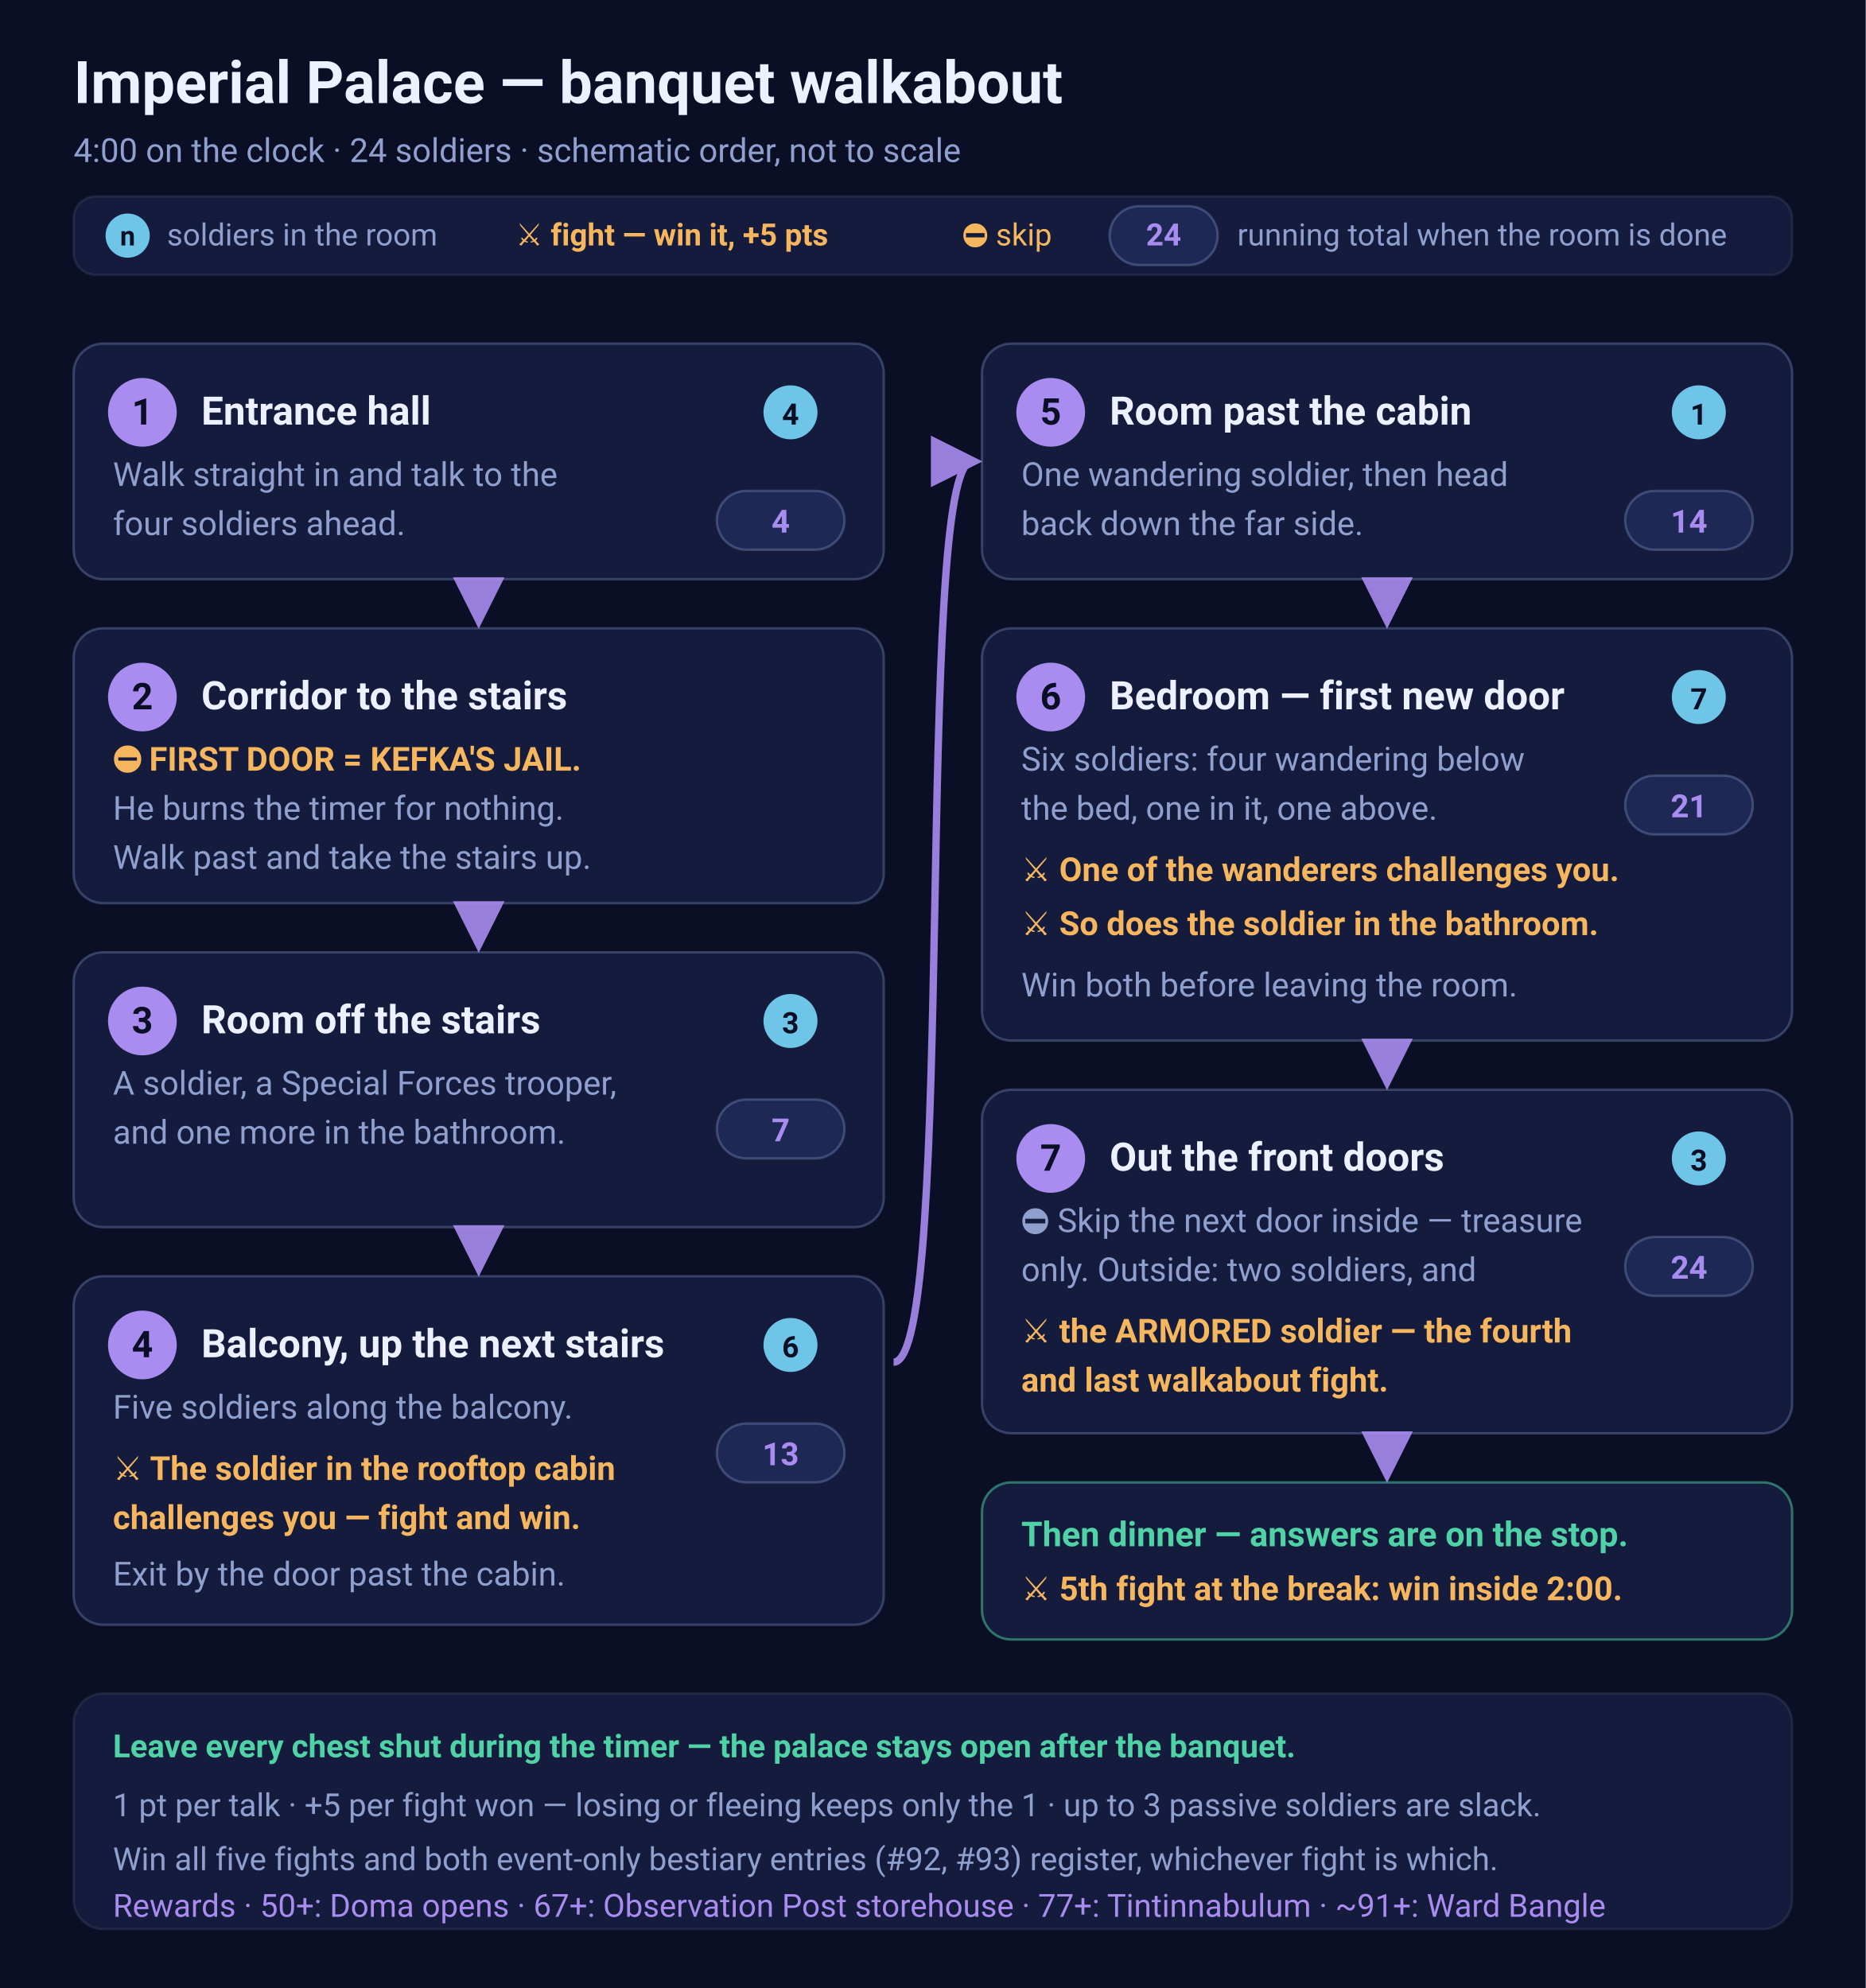
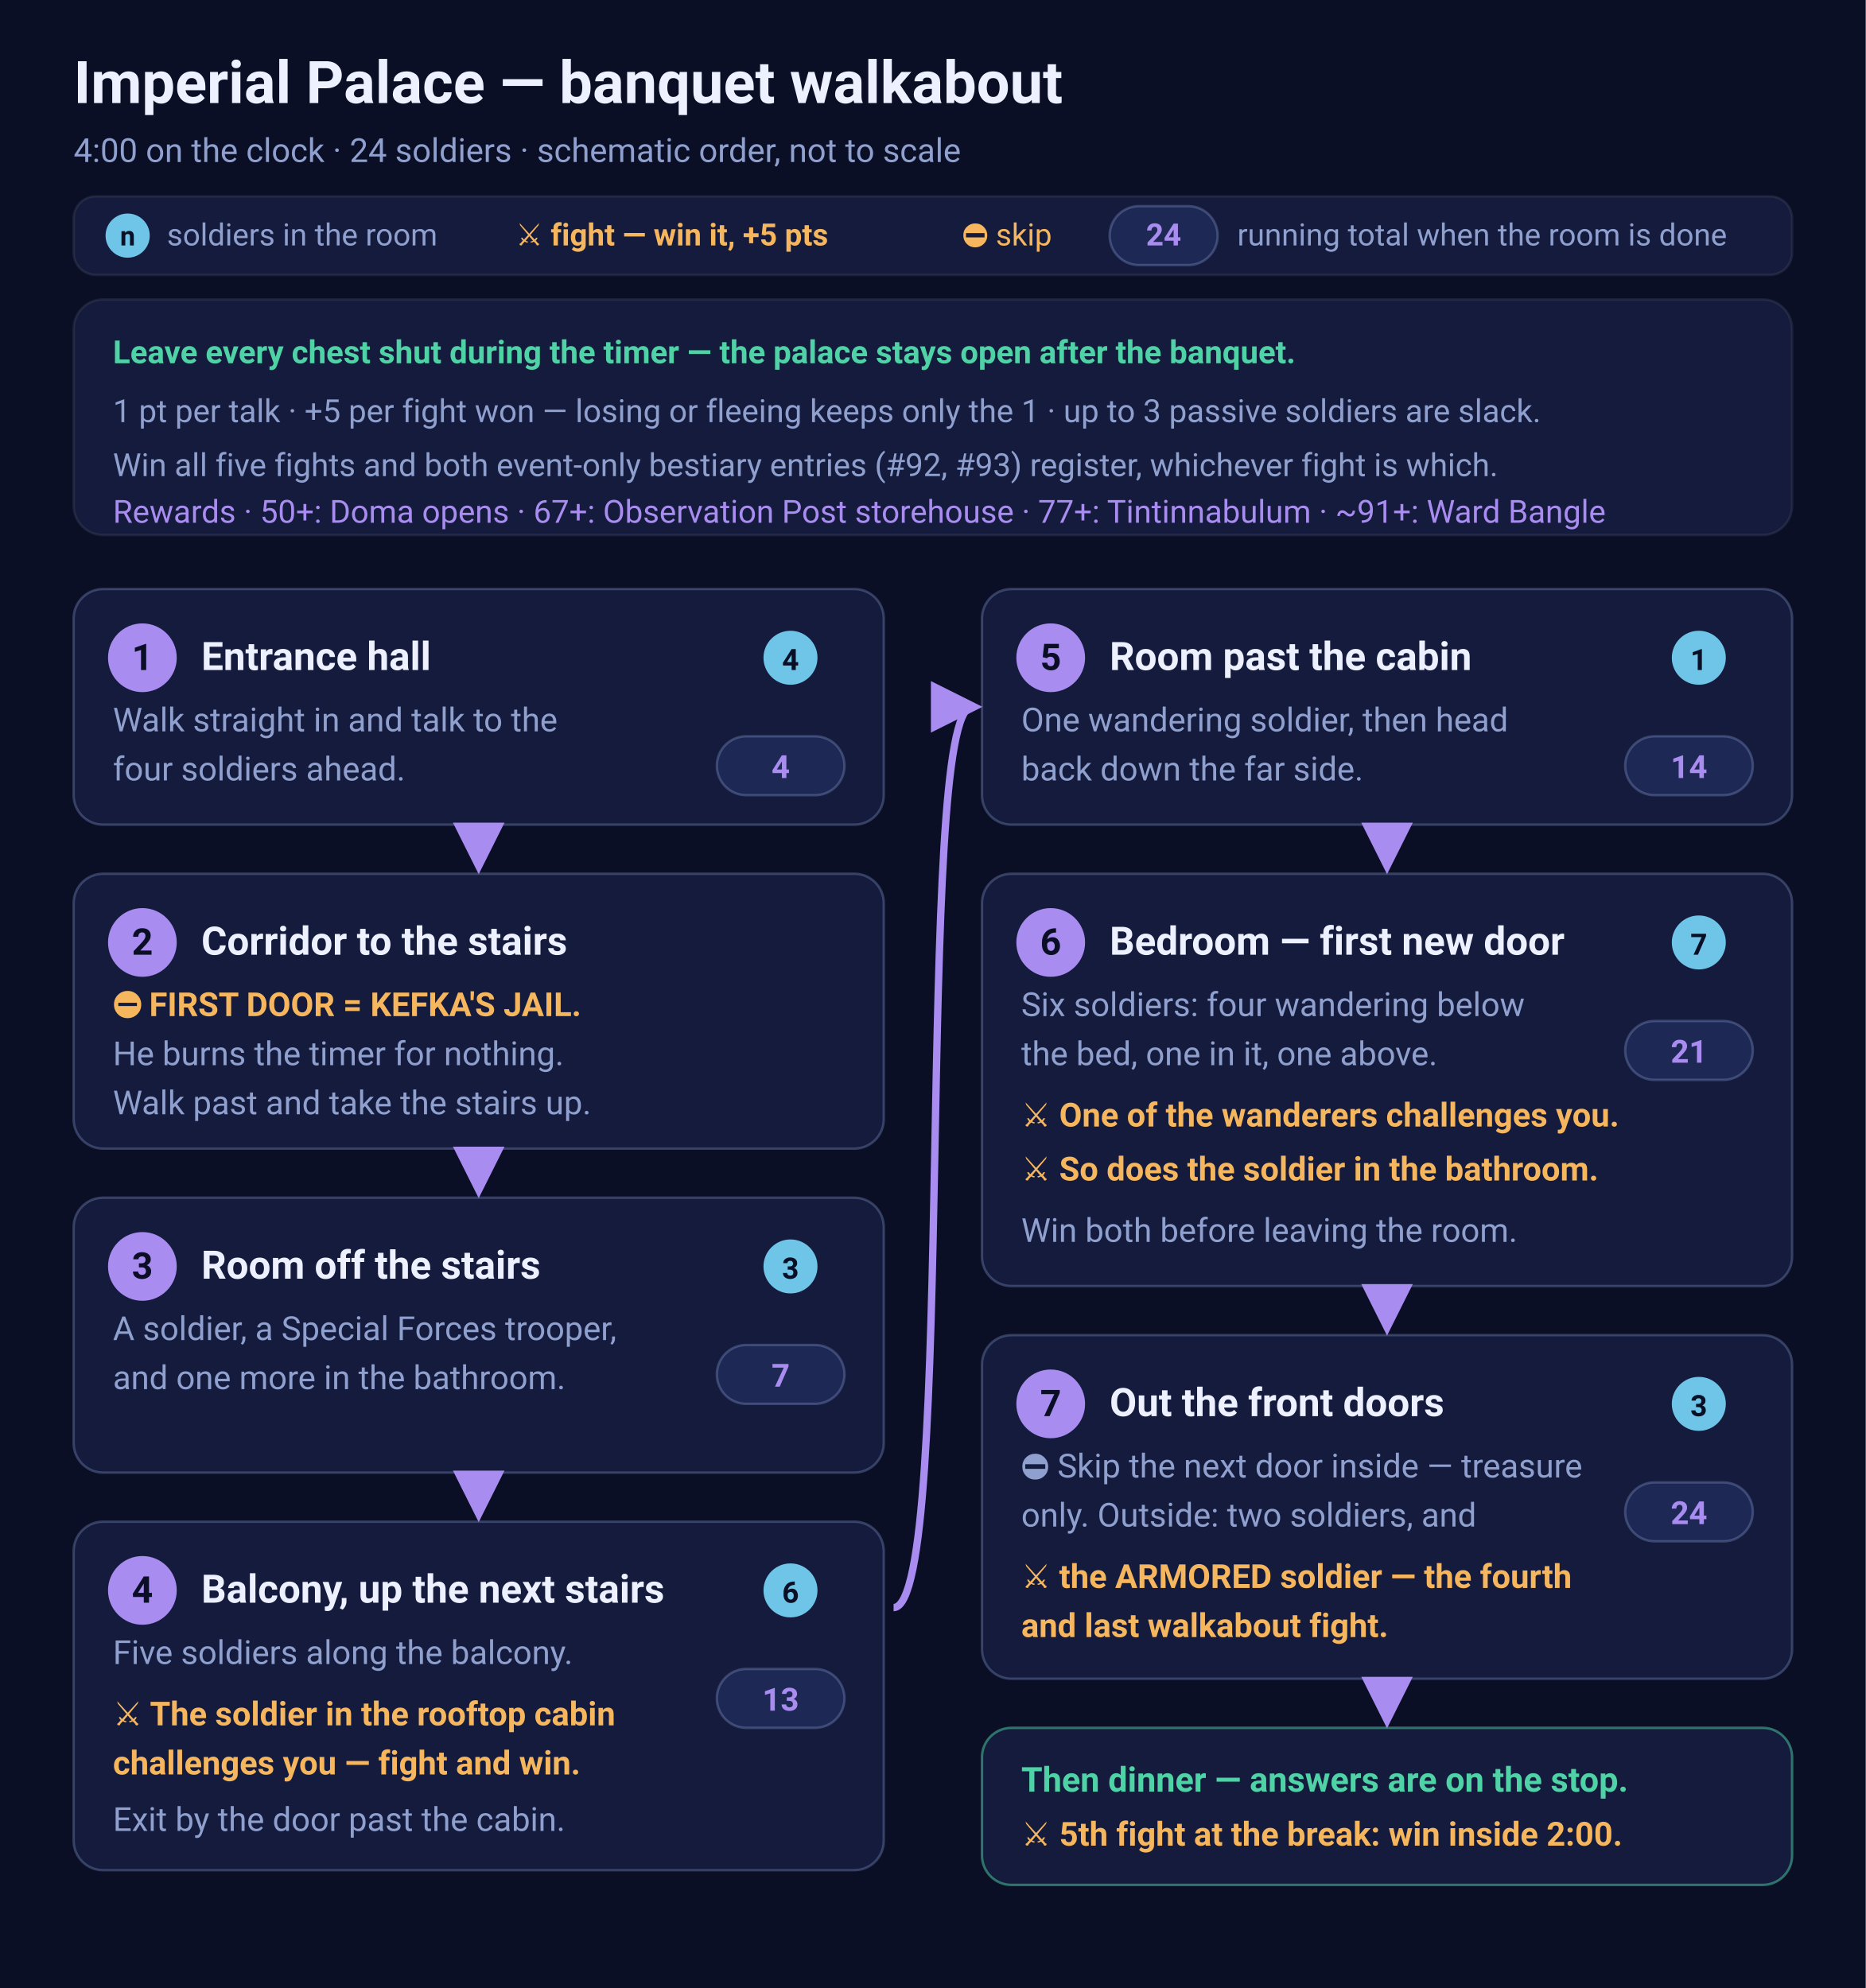
<svg xmlns="http://www.w3.org/2000/svg" viewBox="0 0 760 810" font-family="ui-sans-serif,-apple-system,'Segoe UI',Roboto,sans-serif">
  <defs>
    <marker id="ah" viewBox="0 0 10 10" refX="8" refY="5" markerWidth="7" markerHeight="7" orient="auto-start-reverse">
      <path d="M0 0L10 5L0 10z" fill="#A98CF0" />
    </marker>
  </defs>
  <rect width="760" height="810" fill="#0A0F26" />
  <text x="30" y="42" fill="#EDF1FF" font-size="24" font-weight="700">Imperial Palace — banquet walkabout</text>
  <text x="30" y="66" fill="#8FA0CE" font-size="13.5">4:00 on the clock · 24 soldiers · schematic order, not to scale</text>
  <g font-size="12.5">
    <rect x="30" y="80" width="700" height="32" rx="9" fill="#141B3C" stroke="rgba(255,255,255,.075)" />
    <circle cx="52" cy="96" r="9" fill="#6FC5E8" />
    <text x="52" y="100" fill="#0A0F26" font-weight="700" font-size="11" text-anchor="middle">n</text>
    <text x="68" y="100" fill="#8FA0CE">soldiers in the room</text>
    <text x="210" y="100" fill="#F5B65E" font-weight="700">⚔ fight — win it, +5 pts</text>
    <text x="392" y="100" fill="#F5B65E">⛔ skip</text>
    <rect x="452" y="84" width="44" height="24" rx="12" fill="#1E2854" stroke="rgba(160,180,235,.28)" />
    <text x="474" y="100" fill="#A98CF0" font-weight="700" text-anchor="middle">24</text>
    <text x="504" y="100" fill="#8FA0CE">running total when the room is done</text>
  </g>
-   <g>
-     <rect x="30" y="140" width="330" height="96" rx="12" fill="#141B3C" stroke="rgba(160,180,235,.28)" />
-     <circle cx="58" cy="168" r="14" fill="#A98CF0" />
-     <text x="58" y="173" fill="#0A0F26" font-weight="700" font-size="15" text-anchor="middle">1</text>
-     <text x="82" y="173" fill="#EDF1FF" font-size="16" font-weight="600">Entrance hall</text>
-     <text x="46" y="198" fill="#8FA0CE" font-size="13.5">Walk straight in and talk to the</text>
-     <text x="46" y="218" fill="#8FA0CE" font-size="13.5">four soldiers ahead.</text>
-     <circle cx="322" cy="168" r="11" fill="#6FC5E8" />
-     <text x="322" y="173" fill="#0A0F26" font-weight="700" font-size="12" text-anchor="middle">4</text>
-     <rect x="292" y="200" width="52" height="24" rx="12" fill="#1E2854" stroke="rgba(160,180,235,.28)" />
-     <text x="318" y="217" fill="#A98CF0" font-weight="700" font-size="13" text-anchor="middle">4</text>
+   <g font-size="13">
+     <rect x="30" y="122" width="700" height="96" rx="12" fill="#141B3C" stroke="rgba(255,255,255,.075)" />
+     <text x="46" y="148" fill="#4FD3A6" font-weight="700">Leave every chest shut during the timer — the palace stays open after the banquet.</text>
+     <text x="46" y="172" fill="#8FA0CE">1 pt per talk · +5 per fight won — losing or fleeing keeps only the 1 · up to 3 passive soldiers are slack.</text>
+     <text x="46" y="194" fill="#8FA0CE">Win all five fights and both event-only bestiary entries (#92, #93) register, whichever fight is which.</text>
+     <text x="46" y="213" fill="#A98CF0">Rewards · 50+: Doma opens · 67+: Observation Post storehouse · 77+: Tintinnabulum · ~91+: Ward Bangle</text>
  </g>
  <g>
-     <rect x="30" y="256" width="330" height="112" rx="12" fill="#141B3C" stroke="rgba(160,180,235,.28)" />
-     <circle cx="58" cy="284" r="14" fill="#A98CF0" />
-     <text x="58" y="289" fill="#0A0F26" font-weight="700" font-size="15" text-anchor="middle">2</text>
-     <text x="82" y="289" fill="#EDF1FF" font-size="16" font-weight="600">Corridor to the stairs</text>
-     <text x="46" y="314" fill="#F5B65E" font-size="13.5" font-weight="700">⛔ FIRST DOOR = KEFKA'S JAIL.</text>
-     <text x="46" y="334" fill="#8FA0CE" font-size="13.5">He burns the timer for nothing.</text>
-     <text x="46" y="354" fill="#8FA0CE" font-size="13.5">Walk past and take the stairs up.</text>
+     <rect x="30" y="240" width="330" height="96" rx="12" fill="#141B3C" stroke="rgba(160,180,235,.28)" />
+     <circle cx="58" cy="268" r="14" fill="#A98CF0" />
+     <text x="58" y="273" fill="#0A0F26" font-weight="700" font-size="15" text-anchor="middle">1</text>
+     <text x="82" y="273" fill="#EDF1FF" font-size="16" font-weight="600">Entrance hall</text>
+     <text x="46" y="298" fill="#8FA0CE" font-size="13.5">Walk straight in and talk to the</text>
+     <text x="46" y="318" fill="#8FA0CE" font-size="13.5">four soldiers ahead.</text>
+     <circle cx="322" cy="268" r="11" fill="#6FC5E8" />
+     <text x="322" y="273" fill="#0A0F26" font-weight="700" font-size="12" text-anchor="middle">4</text>
+     <rect x="292" y="300" width="52" height="24" rx="12" fill="#1E2854" stroke="rgba(160,180,235,.28)" />
+     <text x="318" y="317" fill="#A98CF0" font-weight="700" font-size="13" text-anchor="middle">4</text>
  </g>
  <g>
-     <rect x="30" y="388" width="330" height="112" rx="12" fill="#141B3C" stroke="rgba(160,180,235,.28)" />
-     <circle cx="58" cy="416" r="14" fill="#A98CF0" />
-     <text x="58" y="421" fill="#0A0F26" font-weight="700" font-size="15" text-anchor="middle">3</text>
-     <text x="82" y="421" fill="#EDF1FF" font-size="16" font-weight="600">Room off the stairs</text>
-     <text x="46" y="446" fill="#8FA0CE" font-size="13.5">A soldier, a Special Forces trooper,</text>
-     <text x="46" y="466" fill="#8FA0CE" font-size="13.5">and one more in the bathroom.</text>
-     <circle cx="322" cy="416" r="11" fill="#6FC5E8" />
-     <text x="322" y="421" fill="#0A0F26" font-weight="700" font-size="12" text-anchor="middle">3</text>
-     <rect x="292" y="448" width="52" height="24" rx="12" fill="#1E2854" stroke="rgba(160,180,235,.28)" />
-     <text x="318" y="465" fill="#A98CF0" font-weight="700" font-size="13" text-anchor="middle">7</text>
+     <rect x="30" y="356" width="330" height="112" rx="12" fill="#141B3C" stroke="rgba(160,180,235,.28)" />
+     <circle cx="58" cy="384" r="14" fill="#A98CF0" />
+     <text x="58" y="389" fill="#0A0F26" font-weight="700" font-size="15" text-anchor="middle">2</text>
+     <text x="82" y="389" fill="#EDF1FF" font-size="16" font-weight="600">Corridor to the stairs</text>
+     <text x="46" y="414" fill="#F5B65E" font-size="13.5" font-weight="700">⛔ FIRST DOOR = KEFKA'S JAIL.</text>
+     <text x="46" y="434" fill="#8FA0CE" font-size="13.5">He burns the timer for nothing.</text>
+     <text x="46" y="454" fill="#8FA0CE" font-size="13.5">Walk past and take the stairs up.</text>
  </g>
  <g>
-     <rect x="30" y="520" width="330" height="142" rx="12" fill="#141B3C" stroke="rgba(160,180,235,.28)" />
-     <circle cx="58" cy="548" r="14" fill="#A98CF0" />
-     <text x="58" y="553" fill="#0A0F26" font-weight="700" font-size="15" text-anchor="middle">4</text>
-     <text x="82" y="553" fill="#EDF1FF" font-size="16" font-weight="600">Balcony, up the next stairs</text>
-     <text x="46" y="578" fill="#8FA0CE" font-size="13.5">Five soldiers along the balcony.</text>
-     <text x="46" y="603" fill="#F5B65E" font-size="13.5" font-weight="700">⚔ The soldier in the rooftop cabin</text>
-     <text x="46" y="623" fill="#F5B65E" font-size="13.5" font-weight="700">challenges you — fight and win.</text>
-     <text x="46" y="646" fill="#8FA0CE" font-size="13.5">Exit by the door past the cabin.</text>
-     <circle cx="322" cy="548" r="11" fill="#6FC5E8" />
-     <text x="322" y="553" fill="#0A0F26" font-weight="700" font-size="12" text-anchor="middle">6</text>
-     <rect x="292" y="580" width="52" height="24" rx="12" fill="#1E2854" stroke="rgba(160,180,235,.28)" />
-     <text x="318" y="597" fill="#A98CF0" font-weight="700" font-size="13" text-anchor="middle">13</text>
+     <rect x="30" y="488" width="330" height="112" rx="12" fill="#141B3C" stroke="rgba(160,180,235,.28)" />
+     <circle cx="58" cy="516" r="14" fill="#A98CF0" />
+     <text x="58" y="521" fill="#0A0F26" font-weight="700" font-size="15" text-anchor="middle">3</text>
+     <text x="82" y="521" fill="#EDF1FF" font-size="16" font-weight="600">Room off the stairs</text>
+     <text x="46" y="546" fill="#8FA0CE" font-size="13.5">A soldier, a Special Forces trooper,</text>
+     <text x="46" y="566" fill="#8FA0CE" font-size="13.5">and one more in the bathroom.</text>
+     <circle cx="322" cy="516" r="11" fill="#6FC5E8" />
+     <text x="322" y="521" fill="#0A0F26" font-weight="700" font-size="12" text-anchor="middle">3</text>
+     <rect x="292" y="548" width="52" height="24" rx="12" fill="#1E2854" stroke="rgba(160,180,235,.28)" />
+     <text x="318" y="565" fill="#A98CF0" font-weight="700" font-size="13" text-anchor="middle">7</text>
  </g>
  <g>
-     <rect x="400" y="140" width="330" height="96" rx="12" fill="#141B3C" stroke="rgba(160,180,235,.28)" />
-     <circle cx="428" cy="168" r="14" fill="#A98CF0" />
-     <text x="428" y="173" fill="#0A0F26" font-weight="700" font-size="15" text-anchor="middle">5</text>
-     <text x="452" y="173" fill="#EDF1FF" font-size="16" font-weight="600">Room past the cabin</text>
-     <text x="416" y="198" fill="#8FA0CE" font-size="13.5">One wandering soldier, then head</text>
-     <text x="416" y="218" fill="#8FA0CE" font-size="13.5">back down the far side.</text>
-     <circle cx="692" cy="168" r="11" fill="#6FC5E8" />
-     <text x="692" y="173" fill="#0A0F26" font-weight="700" font-size="12" text-anchor="middle">1</text>
-     <rect x="662" y="200" width="52" height="24" rx="12" fill="#1E2854" stroke="rgba(160,180,235,.28)" />
-     <text x="688" y="217" fill="#A98CF0" font-weight="700" font-size="13" text-anchor="middle">14</text>
+     <rect x="30" y="620" width="330" height="142" rx="12" fill="#141B3C" stroke="rgba(160,180,235,.28)" />
+     <circle cx="58" cy="648" r="14" fill="#A98CF0" />
+     <text x="58" y="653" fill="#0A0F26" font-weight="700" font-size="15" text-anchor="middle">4</text>
+     <text x="82" y="653" fill="#EDF1FF" font-size="16" font-weight="600">Balcony, up the next stairs</text>
+     <text x="46" y="678" fill="#8FA0CE" font-size="13.5">Five soldiers along the balcony.</text>
+     <text x="46" y="703" fill="#F5B65E" font-size="13.5" font-weight="700">⚔ The soldier in the rooftop cabin</text>
+     <text x="46" y="723" fill="#F5B65E" font-size="13.5" font-weight="700">challenges you — fight and win.</text>
+     <text x="46" y="746" fill="#8FA0CE" font-size="13.5">Exit by the door past the cabin.</text>
+     <circle cx="322" cy="648" r="11" fill="#6FC5E8" />
+     <text x="322" y="653" fill="#0A0F26" font-weight="700" font-size="12" text-anchor="middle">6</text>
+     <rect x="292" y="680" width="52" height="24" rx="12" fill="#1E2854" stroke="rgba(160,180,235,.28)" />
+     <text x="318" y="697" fill="#A98CF0" font-weight="700" font-size="13" text-anchor="middle">13</text>
  </g>
  <g>
-     <rect x="400" y="256" width="330" height="168" rx="12" fill="#141B3C" stroke="rgba(160,180,235,.28)" />
-     <circle cx="428" cy="284" r="14" fill="#A98CF0" />
-     <text x="428" y="289" fill="#0A0F26" font-weight="700" font-size="15" text-anchor="middle">6</text>
-     <text x="452" y="289" fill="#EDF1FF" font-size="16" font-weight="600">Bedroom — first new door</text>
-     <text x="416" y="314" fill="#8FA0CE" font-size="13.5">Six soldiers: four wandering below</text>
-     <text x="416" y="334" fill="#8FA0CE" font-size="13.5">the bed, one in it, one above.</text>
-     <text x="416" y="359" fill="#F5B65E" font-size="13.5" font-weight="700">⚔ One of the wanderers challenges you.</text>
-     <text x="416" y="381" fill="#F5B65E" font-size="13.5" font-weight="700">⚔ So does the soldier in the bathroom.</text>
-     <text x="416" y="406" fill="#8FA0CE" font-size="13.5">Win both before leaving the room.</text>
-     <circle cx="692" cy="284" r="11" fill="#6FC5E8" />
-     <text x="692" y="289" fill="#0A0F26" font-weight="700" font-size="12" text-anchor="middle">7</text>
-     <rect x="662" y="316" width="52" height="24" rx="12" fill="#1E2854" stroke="rgba(160,180,235,.28)" />
-     <text x="688" y="333" fill="#A98CF0" font-weight="700" font-size="13" text-anchor="middle">21</text>
+     <rect x="400" y="240" width="330" height="96" rx="12" fill="#141B3C" stroke="rgba(160,180,235,.28)" />
+     <circle cx="428" cy="268" r="14" fill="#A98CF0" />
+     <text x="428" y="273" fill="#0A0F26" font-weight="700" font-size="15" text-anchor="middle">5</text>
+     <text x="452" y="273" fill="#EDF1FF" font-size="16" font-weight="600">Room past the cabin</text>
+     <text x="416" y="298" fill="#8FA0CE" font-size="13.5">One wandering soldier, then head</text>
+     <text x="416" y="318" fill="#8FA0CE" font-size="13.5">back down the far side.</text>
+     <circle cx="692" cy="268" r="11" fill="#6FC5E8" />
+     <text x="692" y="273" fill="#0A0F26" font-weight="700" font-size="12" text-anchor="middle">1</text>
+     <rect x="662" y="300" width="52" height="24" rx="12" fill="#1E2854" stroke="rgba(160,180,235,.28)" />
+     <text x="688" y="317" fill="#A98CF0" font-weight="700" font-size="13" text-anchor="middle">14</text>
  </g>
  <g>
-     <rect x="400" y="444" width="330" height="140" rx="12" fill="#141B3C" stroke="rgba(160,180,235,.28)" />
-     <circle cx="428" cy="472" r="14" fill="#A98CF0" />
-     <text x="428" y="477" fill="#0A0F26" font-weight="700" font-size="15" text-anchor="middle">7</text>
-     <text x="452" y="477" fill="#EDF1FF" font-size="16" font-weight="600">Out the front doors</text>
-     <text x="416" y="502" fill="#8FA0CE" font-size="13.5">⛔ Skip the next door inside — treasure</text>
-     <text x="416" y="522" fill="#8FA0CE" font-size="13.5">only. Outside: two soldiers, and</text>
-     <text x="416" y="547" fill="#F5B65E" font-size="13.5" font-weight="700">⚔ the ARMORED soldier — the fourth</text>
-     <text x="416" y="567" fill="#F5B65E" font-size="13.5" font-weight="700">and last walkabout fight.</text>
-     <circle cx="692" cy="472" r="11" fill="#6FC5E8" />
-     <text x="692" y="477" fill="#0A0F26" font-weight="700" font-size="12" text-anchor="middle">3</text>
-     <rect x="662" y="504" width="52" height="24" rx="12" fill="#1E2854" stroke="rgba(160,180,235,.28)" />
-     <text x="688" y="521" fill="#A98CF0" font-weight="700" font-size="13" text-anchor="middle">24</text>
+     <rect x="400" y="356" width="330" height="168" rx="12" fill="#141B3C" stroke="rgba(160,180,235,.28)" />
+     <circle cx="428" cy="384" r="14" fill="#A98CF0" />
+     <text x="428" y="389" fill="#0A0F26" font-weight="700" font-size="15" text-anchor="middle">6</text>
+     <text x="452" y="389" fill="#EDF1FF" font-size="16" font-weight="600">Bedroom — first new door</text>
+     <text x="416" y="414" fill="#8FA0CE" font-size="13.5">Six soldiers: four wandering below</text>
+     <text x="416" y="434" fill="#8FA0CE" font-size="13.5">the bed, one in it, one above.</text>
+     <text x="416" y="459" fill="#F5B65E" font-size="13.5" font-weight="700">⚔ One of the wanderers challenges you.</text>
+     <text x="416" y="481" fill="#F5B65E" font-size="13.5" font-weight="700">⚔ So does the soldier in the bathroom.</text>
+     <text x="416" y="506" fill="#8FA0CE" font-size="13.5">Win both before leaving the room.</text>
+     <circle cx="692" cy="384" r="11" fill="#6FC5E8" />
+     <text x="692" y="389" fill="#0A0F26" font-weight="700" font-size="12" text-anchor="middle">7</text>
+     <rect x="662" y="416" width="52" height="24" rx="12" fill="#1E2854" stroke="rgba(160,180,235,.28)" />
+     <text x="688" y="433" fill="#A98CF0" font-weight="700" font-size="13" text-anchor="middle">21</text>
  </g>
  <g>
-     <rect x="400" y="604" width="330" height="64" rx="12" fill="#141B3C" stroke="rgba(79,211,166,.5)" />
-     <text x="416" y="630" fill="#4FD3A6" font-size="14" font-weight="700">Then dinner — answers are on the stop.</text>
-     <text x="416" y="652" fill="#F5B65E" font-size="13.5" font-weight="700">⚔ 5th fight at the break: win inside 2:00.</text>
+     <rect x="400" y="544" width="330" height="140" rx="12" fill="#141B3C" stroke="rgba(160,180,235,.28)" />
+     <circle cx="428" cy="572" r="14" fill="#A98CF0" />
+     <text x="428" y="577" fill="#0A0F26" font-weight="700" font-size="15" text-anchor="middle">7</text>
+     <text x="452" y="577" fill="#EDF1FF" font-size="16" font-weight="600">Out the front doors</text>
+     <text x="416" y="602" fill="#8FA0CE" font-size="13.5">⛔ Skip the next door inside — treasure</text>
+     <text x="416" y="622" fill="#8FA0CE" font-size="13.5">only. Outside: two soldiers, and</text>
+     <text x="416" y="647" fill="#F5B65E" font-size="13.5" font-weight="700">⚔ the ARMORED soldier — the fourth</text>
+     <text x="416" y="667" fill="#F5B65E" font-size="13.5" font-weight="700">and last walkabout fight.</text>
+     <circle cx="692" cy="572" r="11" fill="#6FC5E8" />
+     <text x="692" y="577" fill="#0A0F26" font-weight="700" font-size="12" text-anchor="middle">3</text>
+     <rect x="662" y="604" width="52" height="24" rx="12" fill="#1E2854" stroke="rgba(160,180,235,.28)" />
+     <text x="688" y="621" fill="#A98CF0" font-weight="700" font-size="13" text-anchor="middle">24</text>
  </g>
-   <g stroke="#A98CF0" stroke-width="3" fill="none" marker-end="url(#ah)" opacity=".9">
-     <path d="M195 238v14" />
-     <path d="M195 370v14" />
-     <path d="M195 502v14" />
-     <path d="M364 555C390 555 372 188 396 188" />
-     <path d="M565 238v14" />
-     <path d="M565 426v14" />
-     <path d="M565 586v14" />
+   <g>
+     <rect x="400" y="704" width="330" height="64" rx="12" fill="#141B3C" stroke="rgba(79,211,166,.5)" />
+     <text x="416" y="730" fill="#4FD3A6" font-size="14" font-weight="700">Then dinner — answers are on the stop.</text>
+     <text x="416" y="752" fill="#F5B65E" font-size="13.5" font-weight="700">⚔ 5th fight at the break: win inside 2:00.</text>
  </g>
-   <g font-size="13">
-     <rect x="30" y="690" width="700" height="96" rx="12" fill="#141B3C" stroke="rgba(255,255,255,.075)" />
-     <text x="46" y="716" fill="#4FD3A6" font-weight="700">Leave every chest shut during the timer — the palace stays open after the banquet.</text>
-     <text x="46" y="740" fill="#8FA0CE">1 pt per talk · +5 per fight won — losing or fleeing keeps only the 1 · up to 3 passive soldiers are slack.</text>
-     <text x="46" y="762" fill="#8FA0CE">Win all five fights and both event-only bestiary entries (#92, #93) register, whichever fight is which.</text>
-     <text x="46" y="781" fill="#A98CF0">Rewards · 50+: Doma opens · 67+: Observation Post storehouse · 77+: Tintinnabulum · ~91+: Ward Bangle</text>
+   <g stroke="#A98CF0" stroke-width="3" fill="none" marker-end="url(#ah)" opacity="100.9">
+     <path d="M195 338v14" />
+     <path d="M195 470v14" />
+     <path d="M195 602v14" />
+     <path d="M364 655C390 655 372 288 396 288" />
+     <path d="M565 338v14" />
+     <path d="M565 526v14" />
+     <path d="M565 686v14" />
  </g>
</svg>
